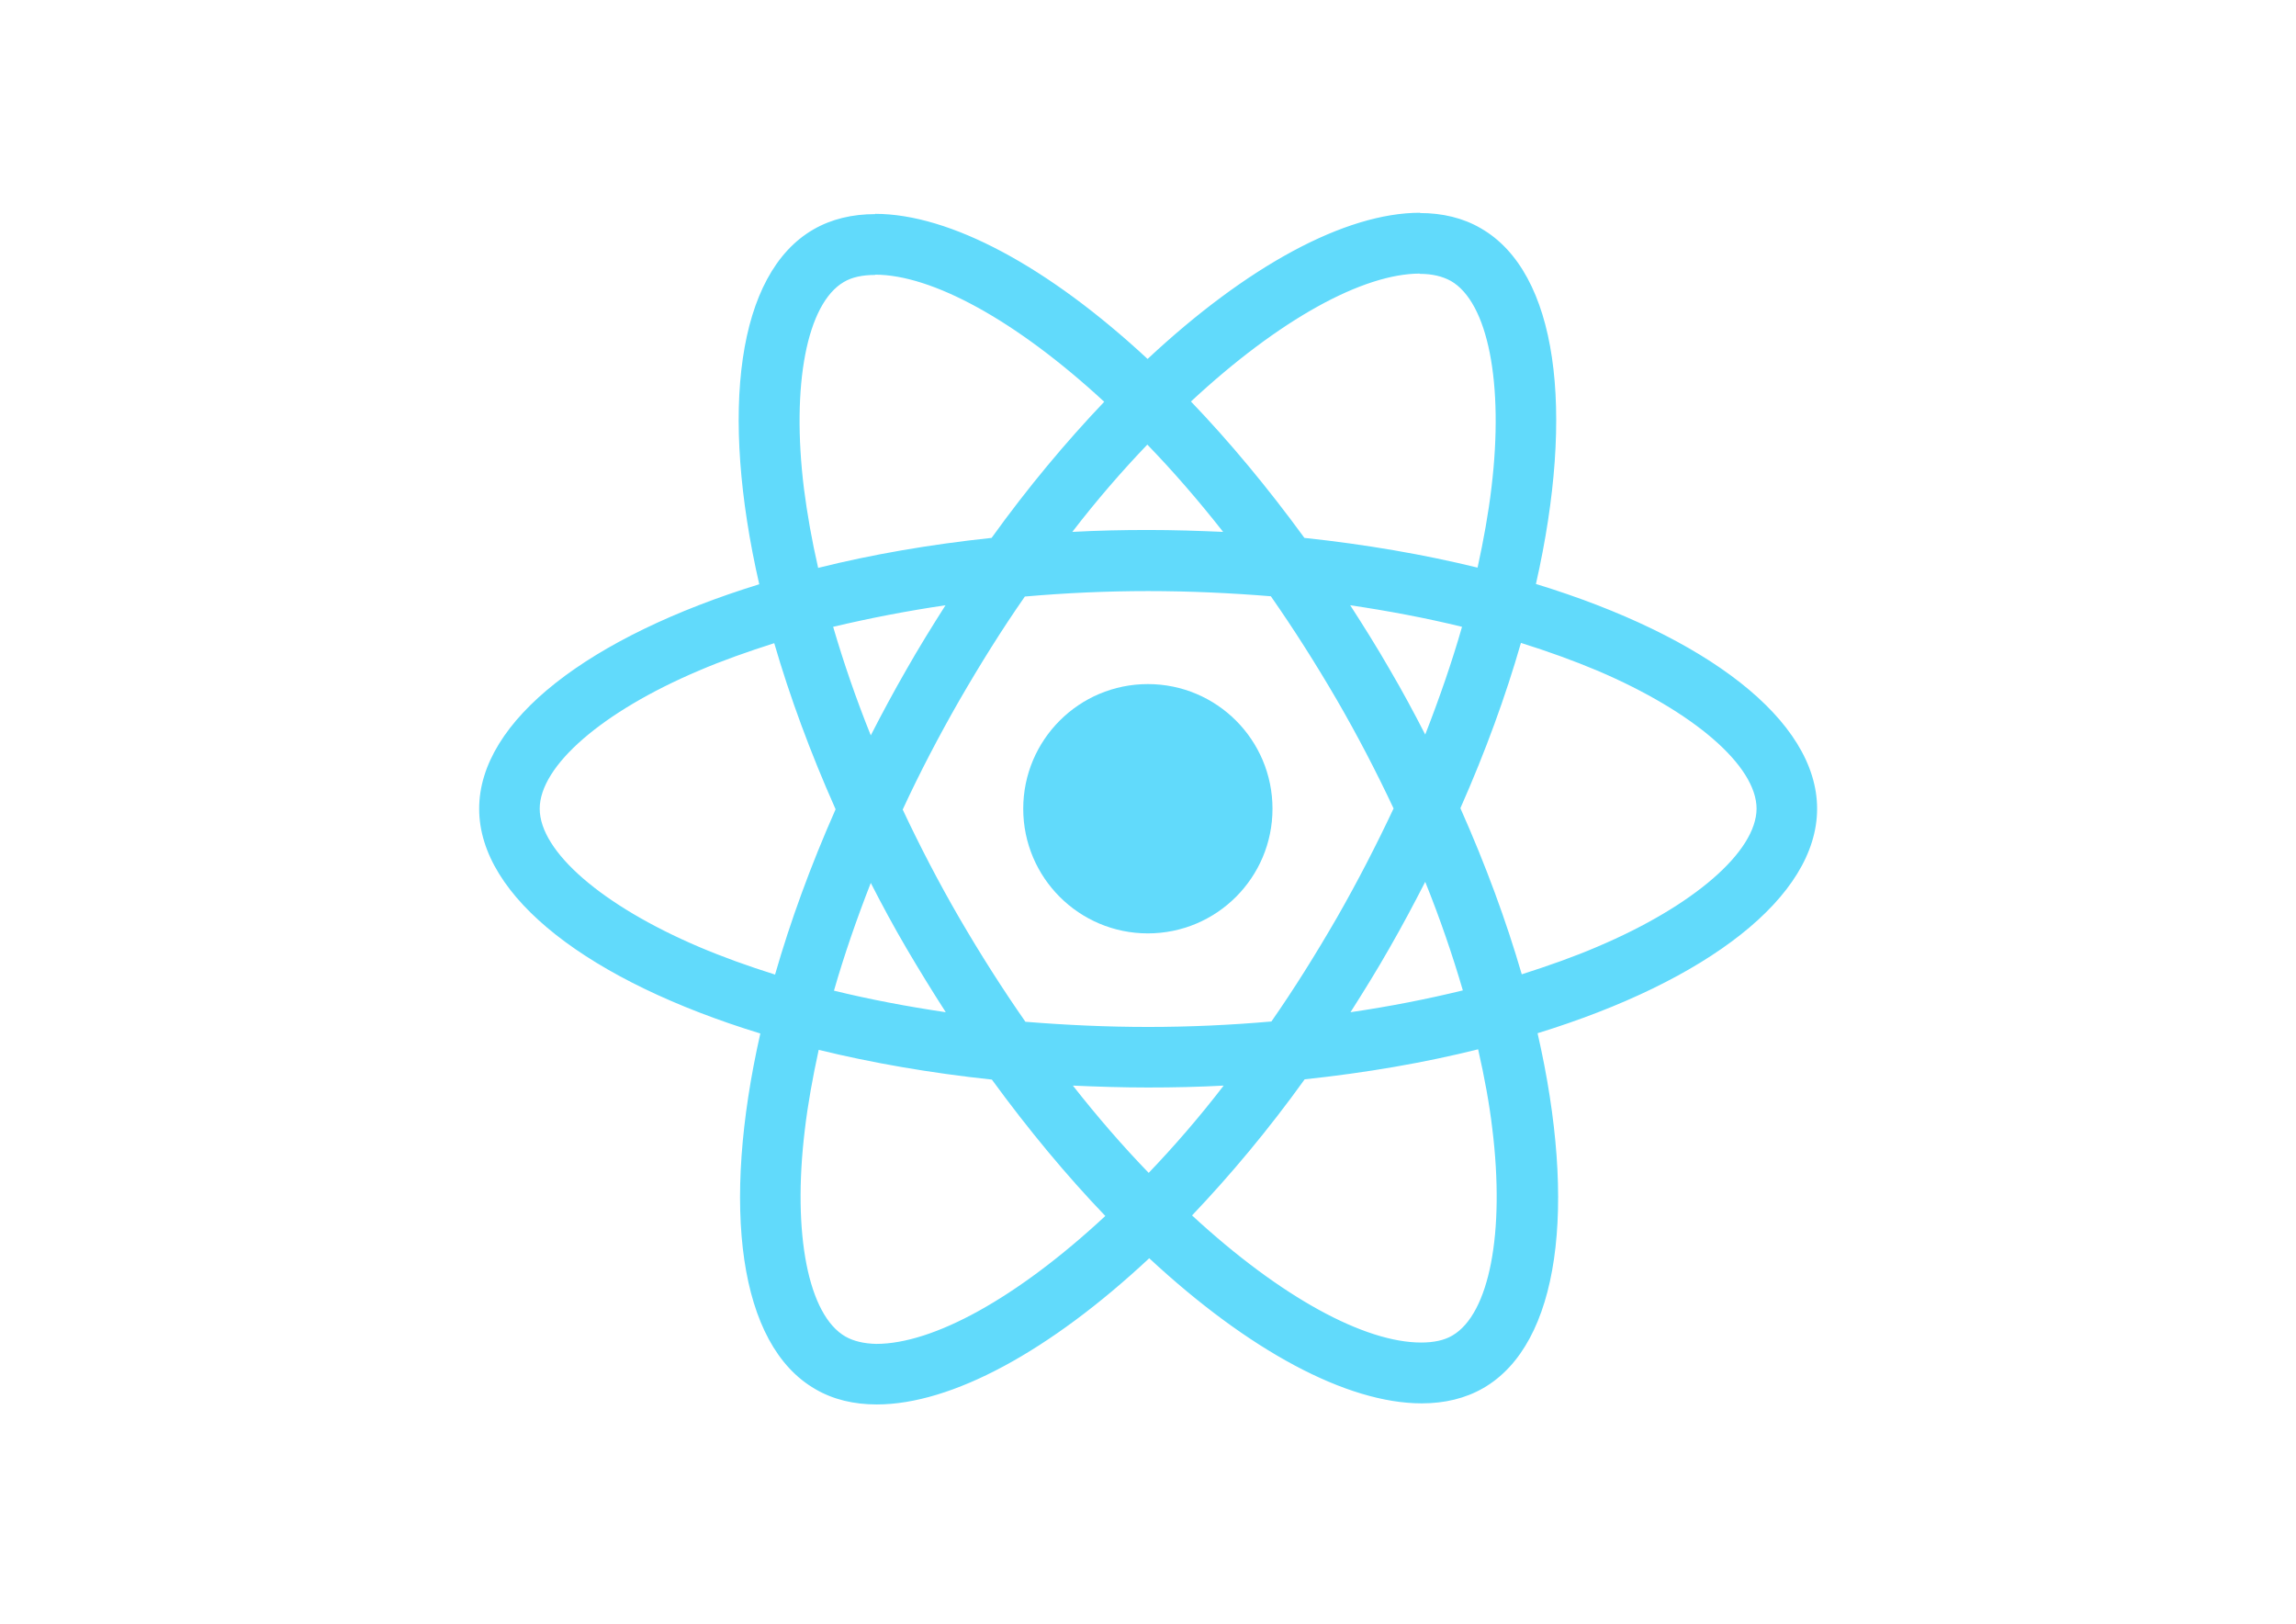
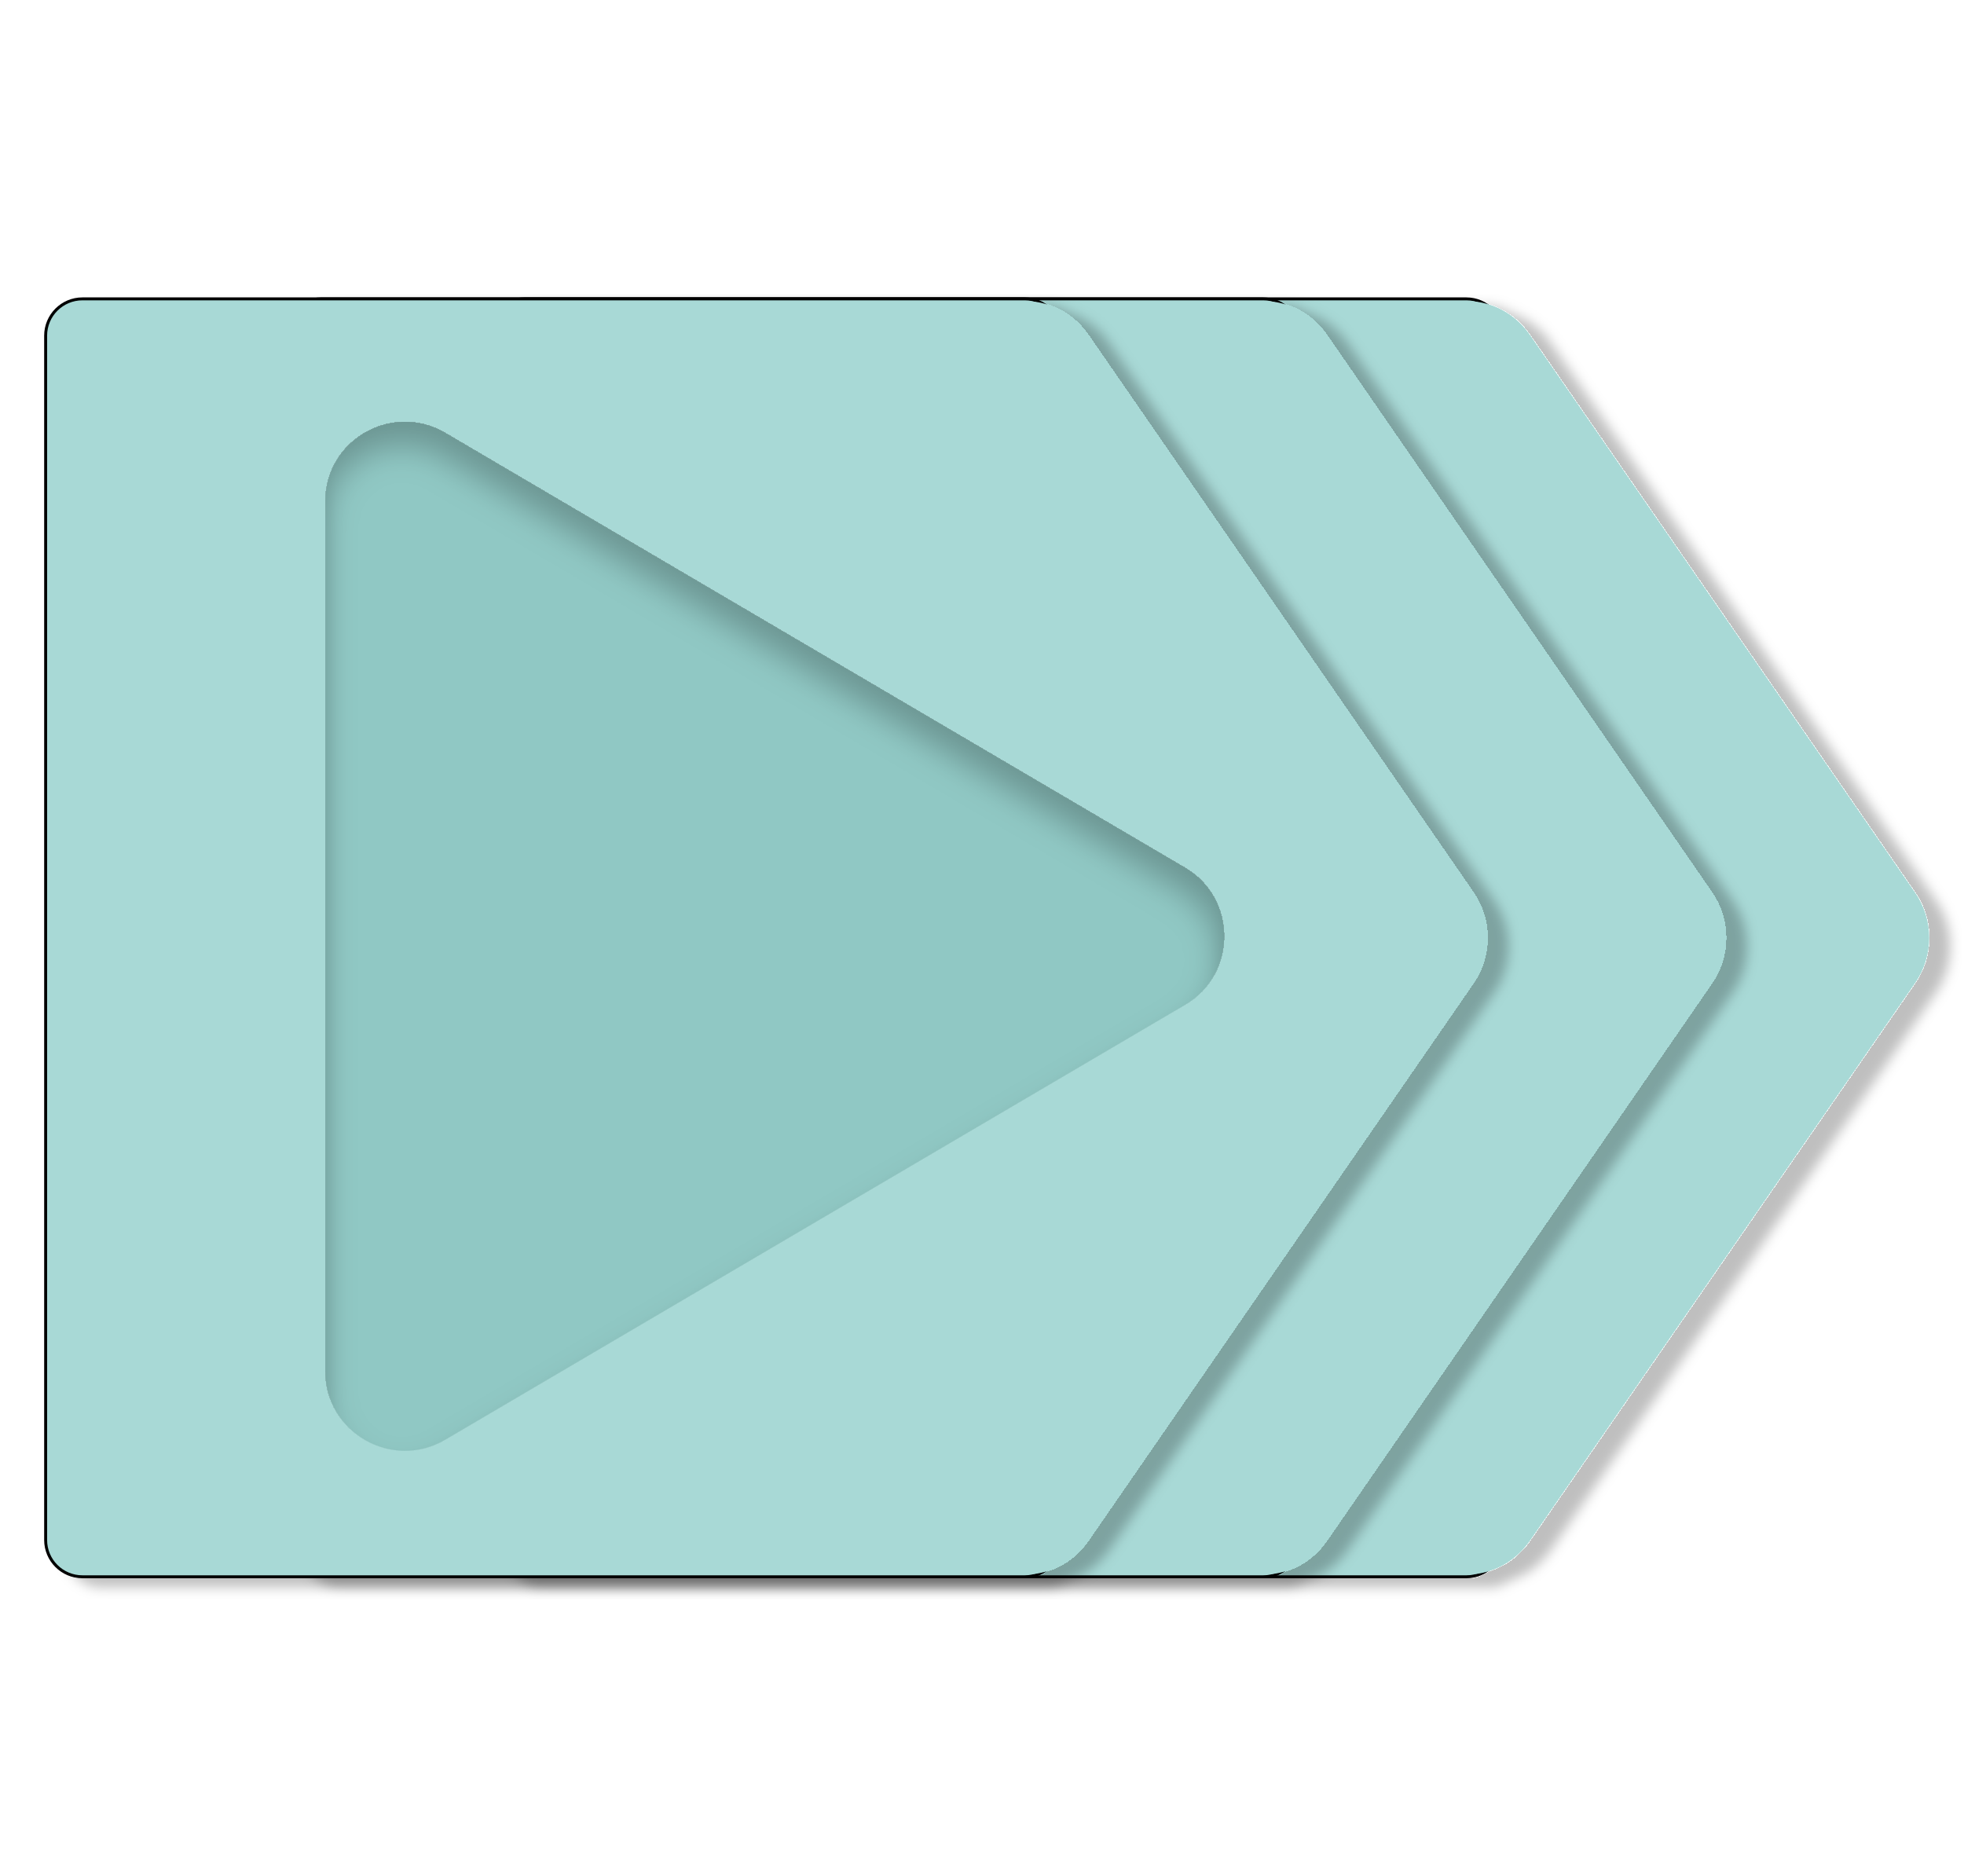
- <svg xmlns="http://www.w3.org/2000/svg" viewBox="0 0 841.9 595.3">
-   <g fill="#61DAFB">
-     <path d="M666.3 296.5c0-32.5-40.7-63.3-103.1-82.4 14.4-63.6 8-114.2-20.2-130.4-6.5-3.8-14.1-5.6-22.4-5.6v22.3c4.6 0 8.3.9 11.4 2.6 13.6 7.8 19.5 37.5 14.9 75.7-1.1 9.4-2.9 19.3-5.1 29.4-19.6-4.8-41-8.5-63.5-10.9-13.5-18.5-27.5-35.3-41.6-50 32.6-30.3 63.2-46.9 84-46.9V78c-27.5 0-63.5 19.6-99.9 53.6-36.4-33.8-72.4-53.2-99.9-53.2v22.3c20.7 0 51.4 16.5 84 46.6-14 14.7-28 31.4-41.3 49.9-22.6 2.4-44 6.1-63.6 11-2.3-10-4-19.7-5.2-29-4.7-38.2 1.1-67.9 14.6-75.8 3-1.8 6.9-2.6 11.5-2.6V78.5c-8.4 0-16 1.8-22.6 5.6-28.1 16.2-34.4 66.7-19.9 130.1-62.2 19.2-102.7 49.9-102.7 82.3 0 32.5 40.7 63.3 103.1 82.4-14.4 63.6-8 114.2 20.2 130.4 6.5 3.8 14.1 5.6 22.5 5.6 27.5 0 63.5-19.6 99.9-53.6 36.4 33.8 72.4 53.2 99.9 53.2 8.4 0 16-1.8 22.6-5.6 28.1-16.2 34.4-66.7 19.9-130.1 62-19.1 102.5-49.9 102.5-82.3zm-130.2-66.7c-3.7 12.9-8.3 26.2-13.5 39.5-4.1-8-8.4-16-13.1-24-4.6-8-9.5-15.8-14.4-23.4 14.2 2.1 27.9 4.7 41 7.9zm-45.8 106.5c-7.8 13.5-15.8 26.3-24.1 38.2-14.9 1.3-30 2-45.2 2-15.1 0-30.2-.7-45-1.9-8.3-11.9-16.4-24.6-24.2-38-7.6-13.1-14.5-26.4-20.8-39.8 6.2-13.4 13.2-26.8 20.7-39.9 7.8-13.5 15.8-26.3 24.1-38.2 14.9-1.3 30-2 45.2-2 15.1 0 30.2.7 45 1.9 8.3 11.9 16.4 24.6 24.2 38 7.6 13.1 14.5 26.4 20.8 39.8-6.3 13.4-13.2 26.8-20.7 39.9zm32.3-13c5.4 13.4 10 26.8 13.8 39.8-13.1 3.2-26.9 5.9-41.2 8 4.9-7.7 9.8-15.6 14.4-23.7 4.6-8 8.9-16.1 13-24.1zM421.2 430c-9.3-9.6-18.6-20.3-27.8-32 9 .4 18.2.7 27.5.7 9.4 0 18.7-.2 27.8-.7-9 11.7-18.3 22.4-27.5 32zm-74.4-58.9c-14.2-2.1-27.9-4.7-41-7.9 3.7-12.9 8.3-26.2 13.5-39.5 4.1 8 8.4 16 13.1 24 4.7 8 9.5 15.8 14.4 23.4zM420.7 163c9.3 9.6 18.6 20.3 27.8 32-9-.4-18.2-.7-27.5-.7-9.4 0-18.7.2-27.8.7 9-11.7 18.3-22.4 27.5-32zm-74 58.9c-4.9 7.7-9.8 15.6-14.4 23.7-4.6 8-8.9 16-13 24-5.4-13.4-10-26.8-13.8-39.8 13.1-3.1 26.9-5.8 41.2-7.9zm-90.5 125.2c-35.4-15.1-58.3-34.9-58.3-50.6 0-15.7 22.9-35.6 58.3-50.6 8.6-3.7 18-7 27.7-10.1 5.7 19.6 13.2 40 22.5 60.9-9.2 20.8-16.6 41.1-22.2 60.6-9.9-3.1-19.3-6.5-28-10.2zM310 490c-13.6-7.8-19.5-37.5-14.9-75.7 1.1-9.4 2.9-19.3 5.1-29.4 19.6 4.8 41 8.5 63.5 10.9 13.5 18.5 27.5 35.3 41.6 50-32.6 30.3-63.2 46.9-84 46.9-4.5-.1-8.3-1-11.3-2.7zm237.2-76.2c4.7 38.2-1.1 67.9-14.6 75.8-3 1.8-6.9 2.6-11.5 2.6-20.7 0-51.4-16.5-84-46.6 14-14.7 28-31.4 41.3-49.9 22.6-2.4 44-6.1 63.6-11 2.3 10.1 4.1 19.8 5.2 29.1zm38.5-66.7c-8.6 3.7-18 7-27.7 10.1-5.7-19.6-13.2-40-22.5-60.9 9.2-20.8 16.6-41.1 22.2-60.6 9.9 3.1 19.3 6.5 28.1 10.2 35.4 15.1 58.3 34.9 58.3 50.6-.1 15.7-23 35.6-58.4 50.6zM320.8 78.4z" />
-     <circle cx="420.9" cy="296.5" r="45.7" />
-     <path d="M520.5 78.1z" />
+ <svg xmlns="http://www.w3.org/2000/svg" width="667" height="637" viewBox="0 0 667 637" fill="none">
+   <g filter="url(#filter0_d_2_8)">
+     <rect x="165.499" y="101.5" width="345" height="434" rx="12.5" fill="#A8D9D6" stroke="black" />
+     <path d="M650.402 303.156C656.78 312.391 656.78 324.609 650.402 333.844L519.716 523.067C504.665 544.861 470.499 534.209 470.499 507.724L470.499 129.276C470.499 102.791 504.664 92.139 519.716 113.932L650.402 303.156Z" fill="#A8D9D6" />
  </g>
+   <g filter="url(#filter1_d_2_8)">
+     <rect x="96.5" y="101.5" width="345" height="434" rx="12.5" fill="#A8D9D6" stroke="black" />
+     <path d="M581.403 303.156C587.781 312.391 587.781 324.609 581.403 333.844L450.716 523.067C435.665 544.861 401.5 534.209 401.5 507.724L401.5 129.276C401.5 102.791 435.665 92.139 450.716 113.932L581.403 303.156Z" fill="#A8D9D6" />
+   </g>
+   <g filter="url(#filter2_d_2_8)">
+     <rect x="15.499" y="101.5" width="345" height="434" rx="12.5" fill="#A8D9D6" stroke="black" />
+     <path d="M500.402 303.156C506.78 312.391 506.781 324.609 500.402 333.844L369.716 523.067C354.665 544.861 320.5 534.209 320.5 507.724L320.5 129.276C320.5 102.791 354.665 92.139 369.716 113.932L500.402 303.156Z" fill="#A8D9D6" />
+   </g>
+   <g filter="url(#filter3_i_2_8)">
+     <path d="M402.4 294.723C420.158 305.161 420.158 330.839 402.4 341.277L151.182 488.943C133.183 499.523 110.5 486.545 110.5 465.666L110.5 170.334C110.5 149.455 133.183 136.477 151.182 147.057L402.4 294.723Z" fill="#90C8C4" />
+   </g>
+   <defs>
+     <filter id="filter0_d_2_8" x="164.999" y="100" width="501.186" height="443" filterUnits="userSpaceOnUse" color-interpolation-filters="sRGB">
+       <feFlood flood-opacity="0" result="BackgroundImageFix" />
+       <feColorMatrix in="SourceAlpha" type="matrix" values="0 0 0 0 0 0 0 0 0 0 0 0 0 0 0 0 0 0 127 0" result="hardAlpha" />
+       <feOffset dx="7" dy="3" />
+       <feGaussianBlur stdDeviation="2" />
+       <feComposite in2="hardAlpha" operator="out" />
+       <feColorMatrix type="matrix" values="0 0 0 0 0 0 0 0 0 0 0 0 0 0 0 0 0 0 0.25 0" />
+       <feBlend mode="normal" in2="BackgroundImageFix" result="effect1_dropShadow_2_8" />
+       <feBlend mode="normal" in="SourceGraphic" in2="effect1_dropShadow_2_8" result="shape" />
+     </filter>
+     <filter id="filter1_d_2_8" x="96" y="100" width="501.186" height="443" filterUnits="userSpaceOnUse" color-interpolation-filters="sRGB">
+       <feFlood flood-opacity="0" result="BackgroundImageFix" />
+       <feColorMatrix in="SourceAlpha" type="matrix" values="0 0 0 0 0 0 0 0 0 0 0 0 0 0 0 0 0 0 127 0" result="hardAlpha" />
+       <feOffset dx="7" dy="3" />
+       <feGaussianBlur stdDeviation="2" />
+       <feComposite in2="hardAlpha" operator="out" />
+       <feColorMatrix type="matrix" values="0 0 0 0 0 0 0 0 0 0 0 0 0 0 0 0 0 0 0.25 0" />
+       <feBlend mode="normal" in2="BackgroundImageFix" result="effect1_dropShadow_2_8" />
+       <feBlend mode="normal" in="SourceGraphic" in2="effect1_dropShadow_2_8" result="shape" />
+     </filter>
+     <filter id="filter2_d_2_8" x="14.999" y="100" width="501.186" height="443" filterUnits="userSpaceOnUse" color-interpolation-filters="sRGB">
+       <feFlood flood-opacity="0" result="BackgroundImageFix" />
+       <feColorMatrix in="SourceAlpha" type="matrix" values="0 0 0 0 0 0 0 0 0 0 0 0 0 0 0 0 0 0 127 0" result="hardAlpha" />
+       <feOffset dx="7" dy="3" />
+       <feGaussianBlur stdDeviation="2" />
+       <feComposite in2="hardAlpha" operator="out" />
+       <feColorMatrix type="matrix" values="0 0 0 0 0 0 0 0 0 0 0 0 0 0 0 0 0 0 0.25 0" />
+       <feBlend mode="normal" in2="BackgroundImageFix" result="effect1_dropShadow_2_8" />
+       <feBlend mode="normal" in="SourceGraphic" in2="effect1_dropShadow_2_8" result="shape" />
+     </filter>
+     <filter id="filter3_i_2_8" x="109.5" y="143.293" width="306.218" height="357.414" filterUnits="userSpaceOnUse" color-interpolation-filters="sRGB">
+       <feFlood flood-opacity="0" result="BackgroundImageFix" />
+       <feBlend mode="normal" in="SourceGraphic" in2="BackgroundImageFix" result="shape" />
+       <feColorMatrix in="SourceAlpha" type="matrix" values="0 0 0 0 0 0 0 0 0 0 0 0 0 0 0 0 0 0 127 0" result="hardAlpha" />
+       <feOffset dx="-1" dy="8" />
+       <feGaussianBlur stdDeviation="5.5" />
+       <feComposite in2="hardAlpha" operator="arithmetic" k2="-1" k3="1" />
+       <feColorMatrix type="matrix" values="0 0 0 0 0 0 0 0 0 0 0 0 0 0 0 0 0 0 0.25 0" />
+       <feBlend mode="normal" in2="shape" result="effect1_innerShadow_2_8" />
+     </filter>
+   </defs>
</svg>
